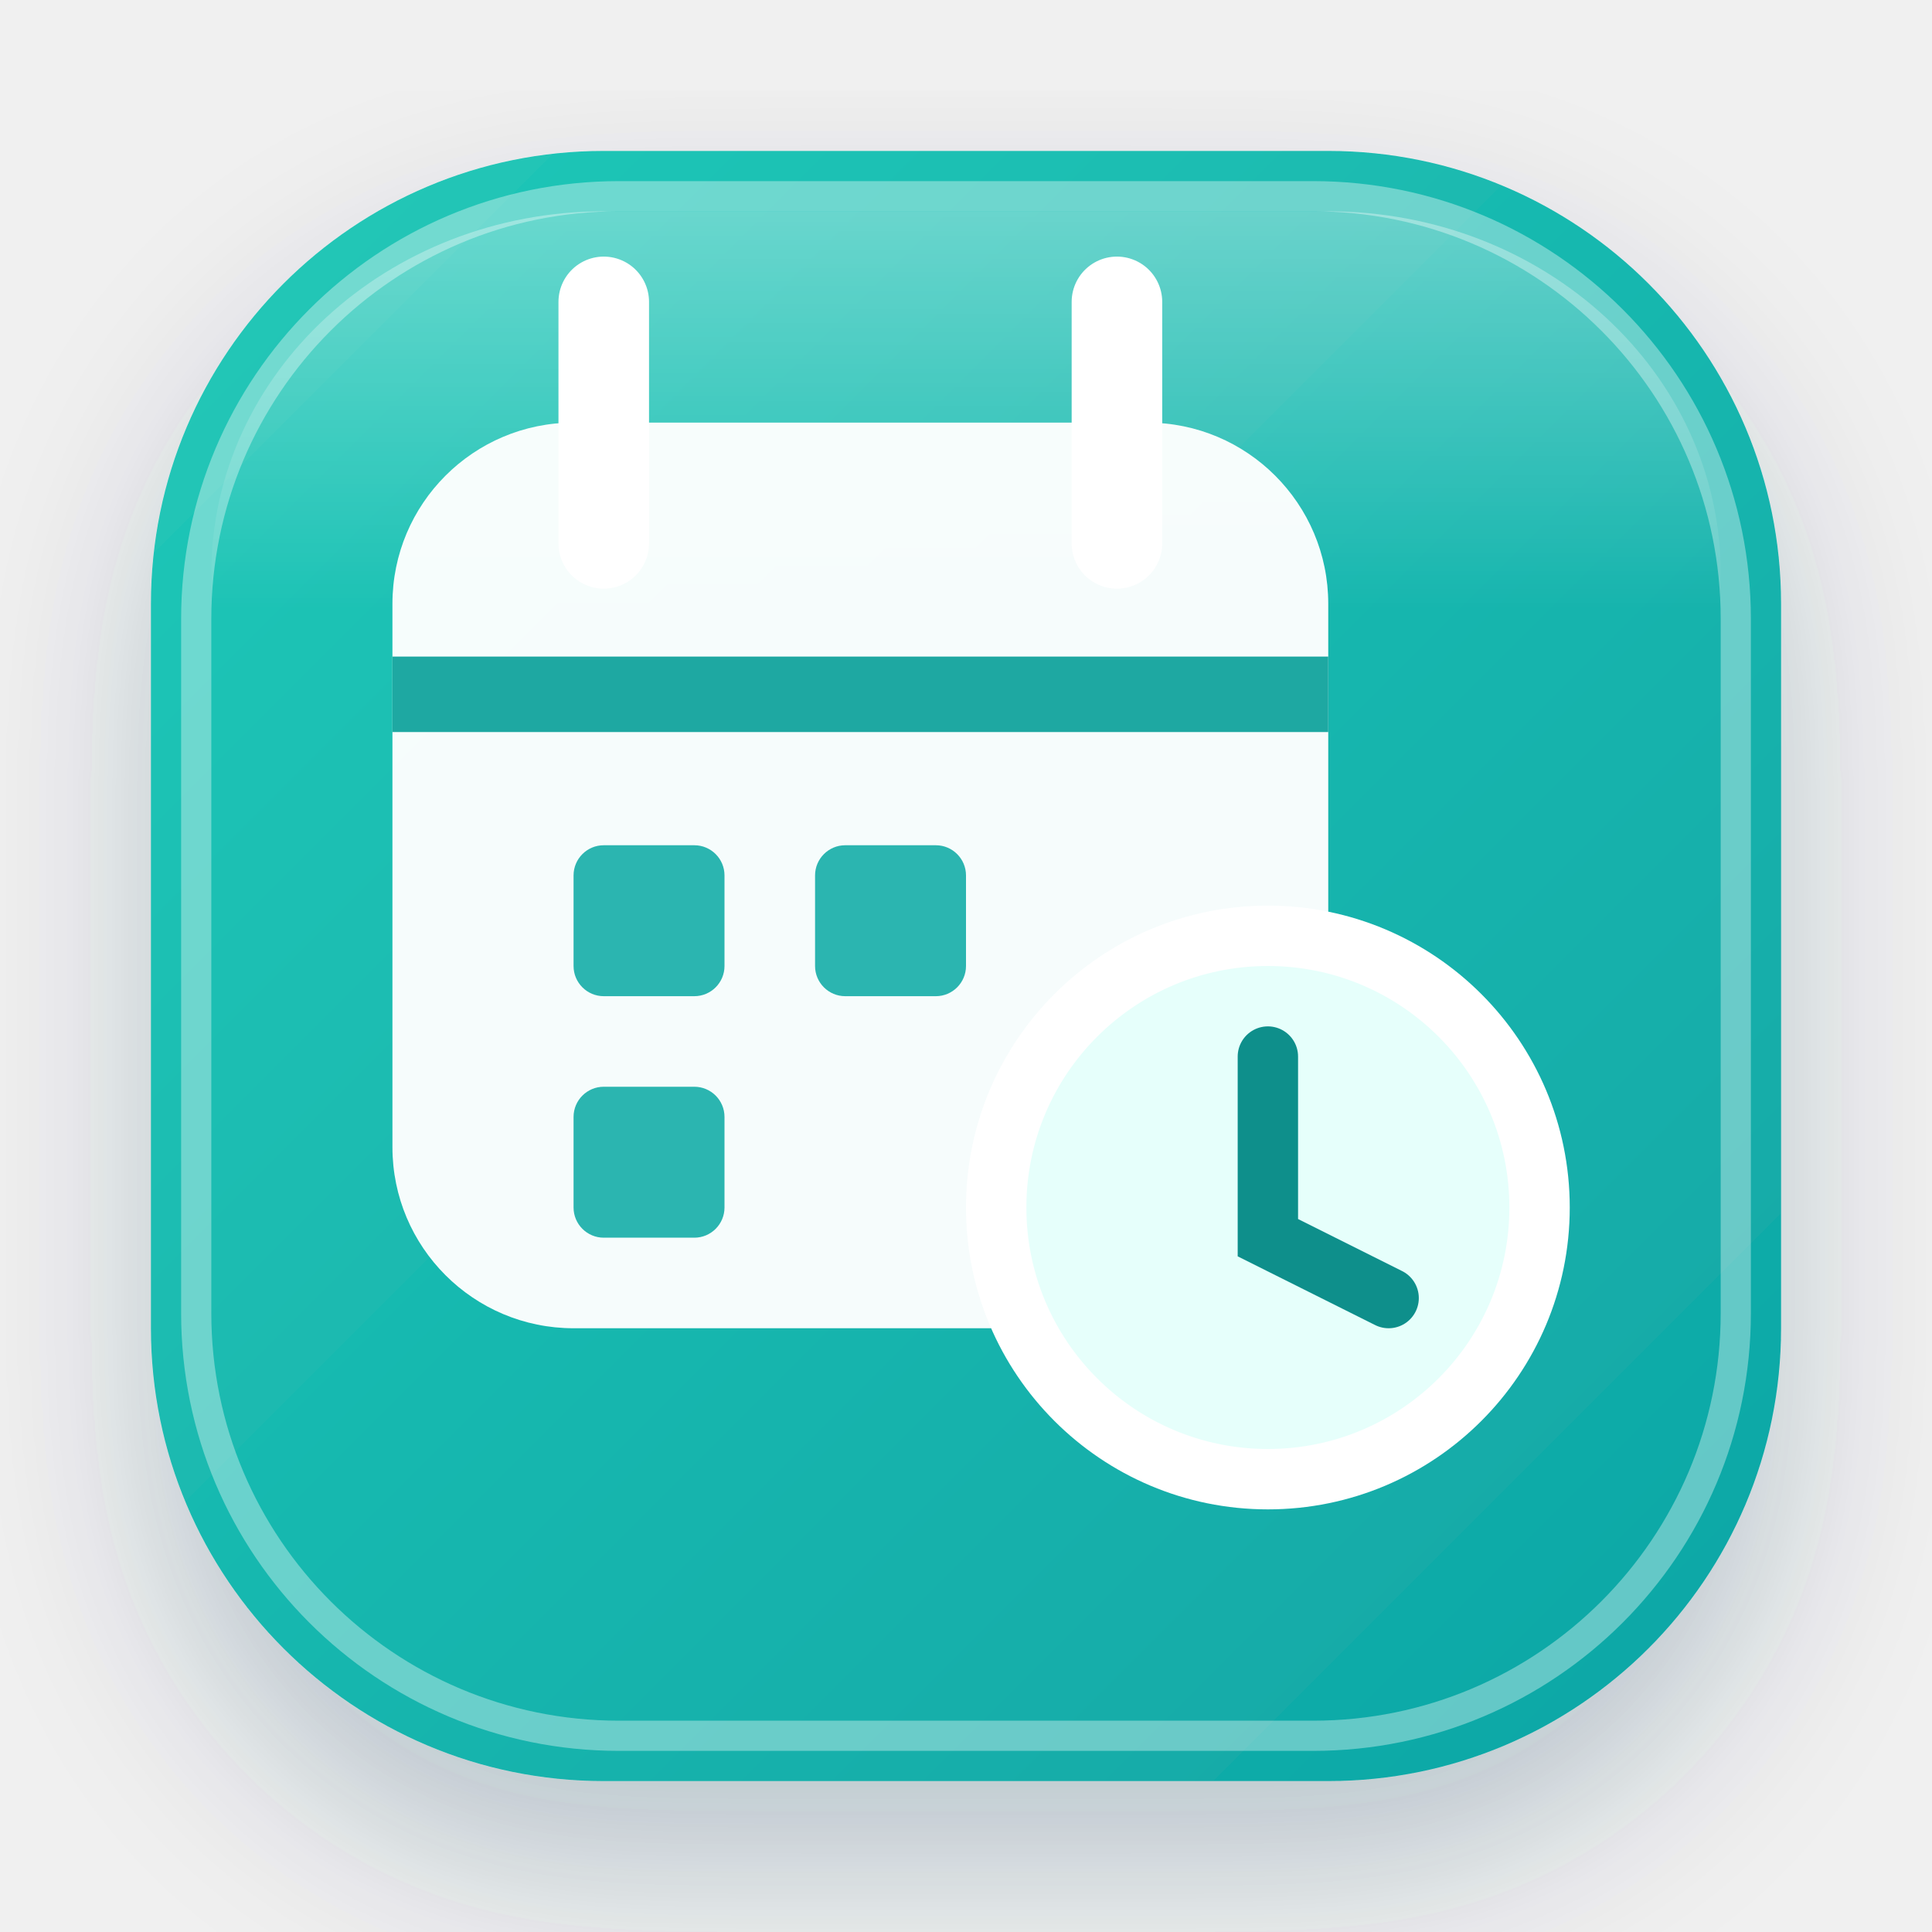
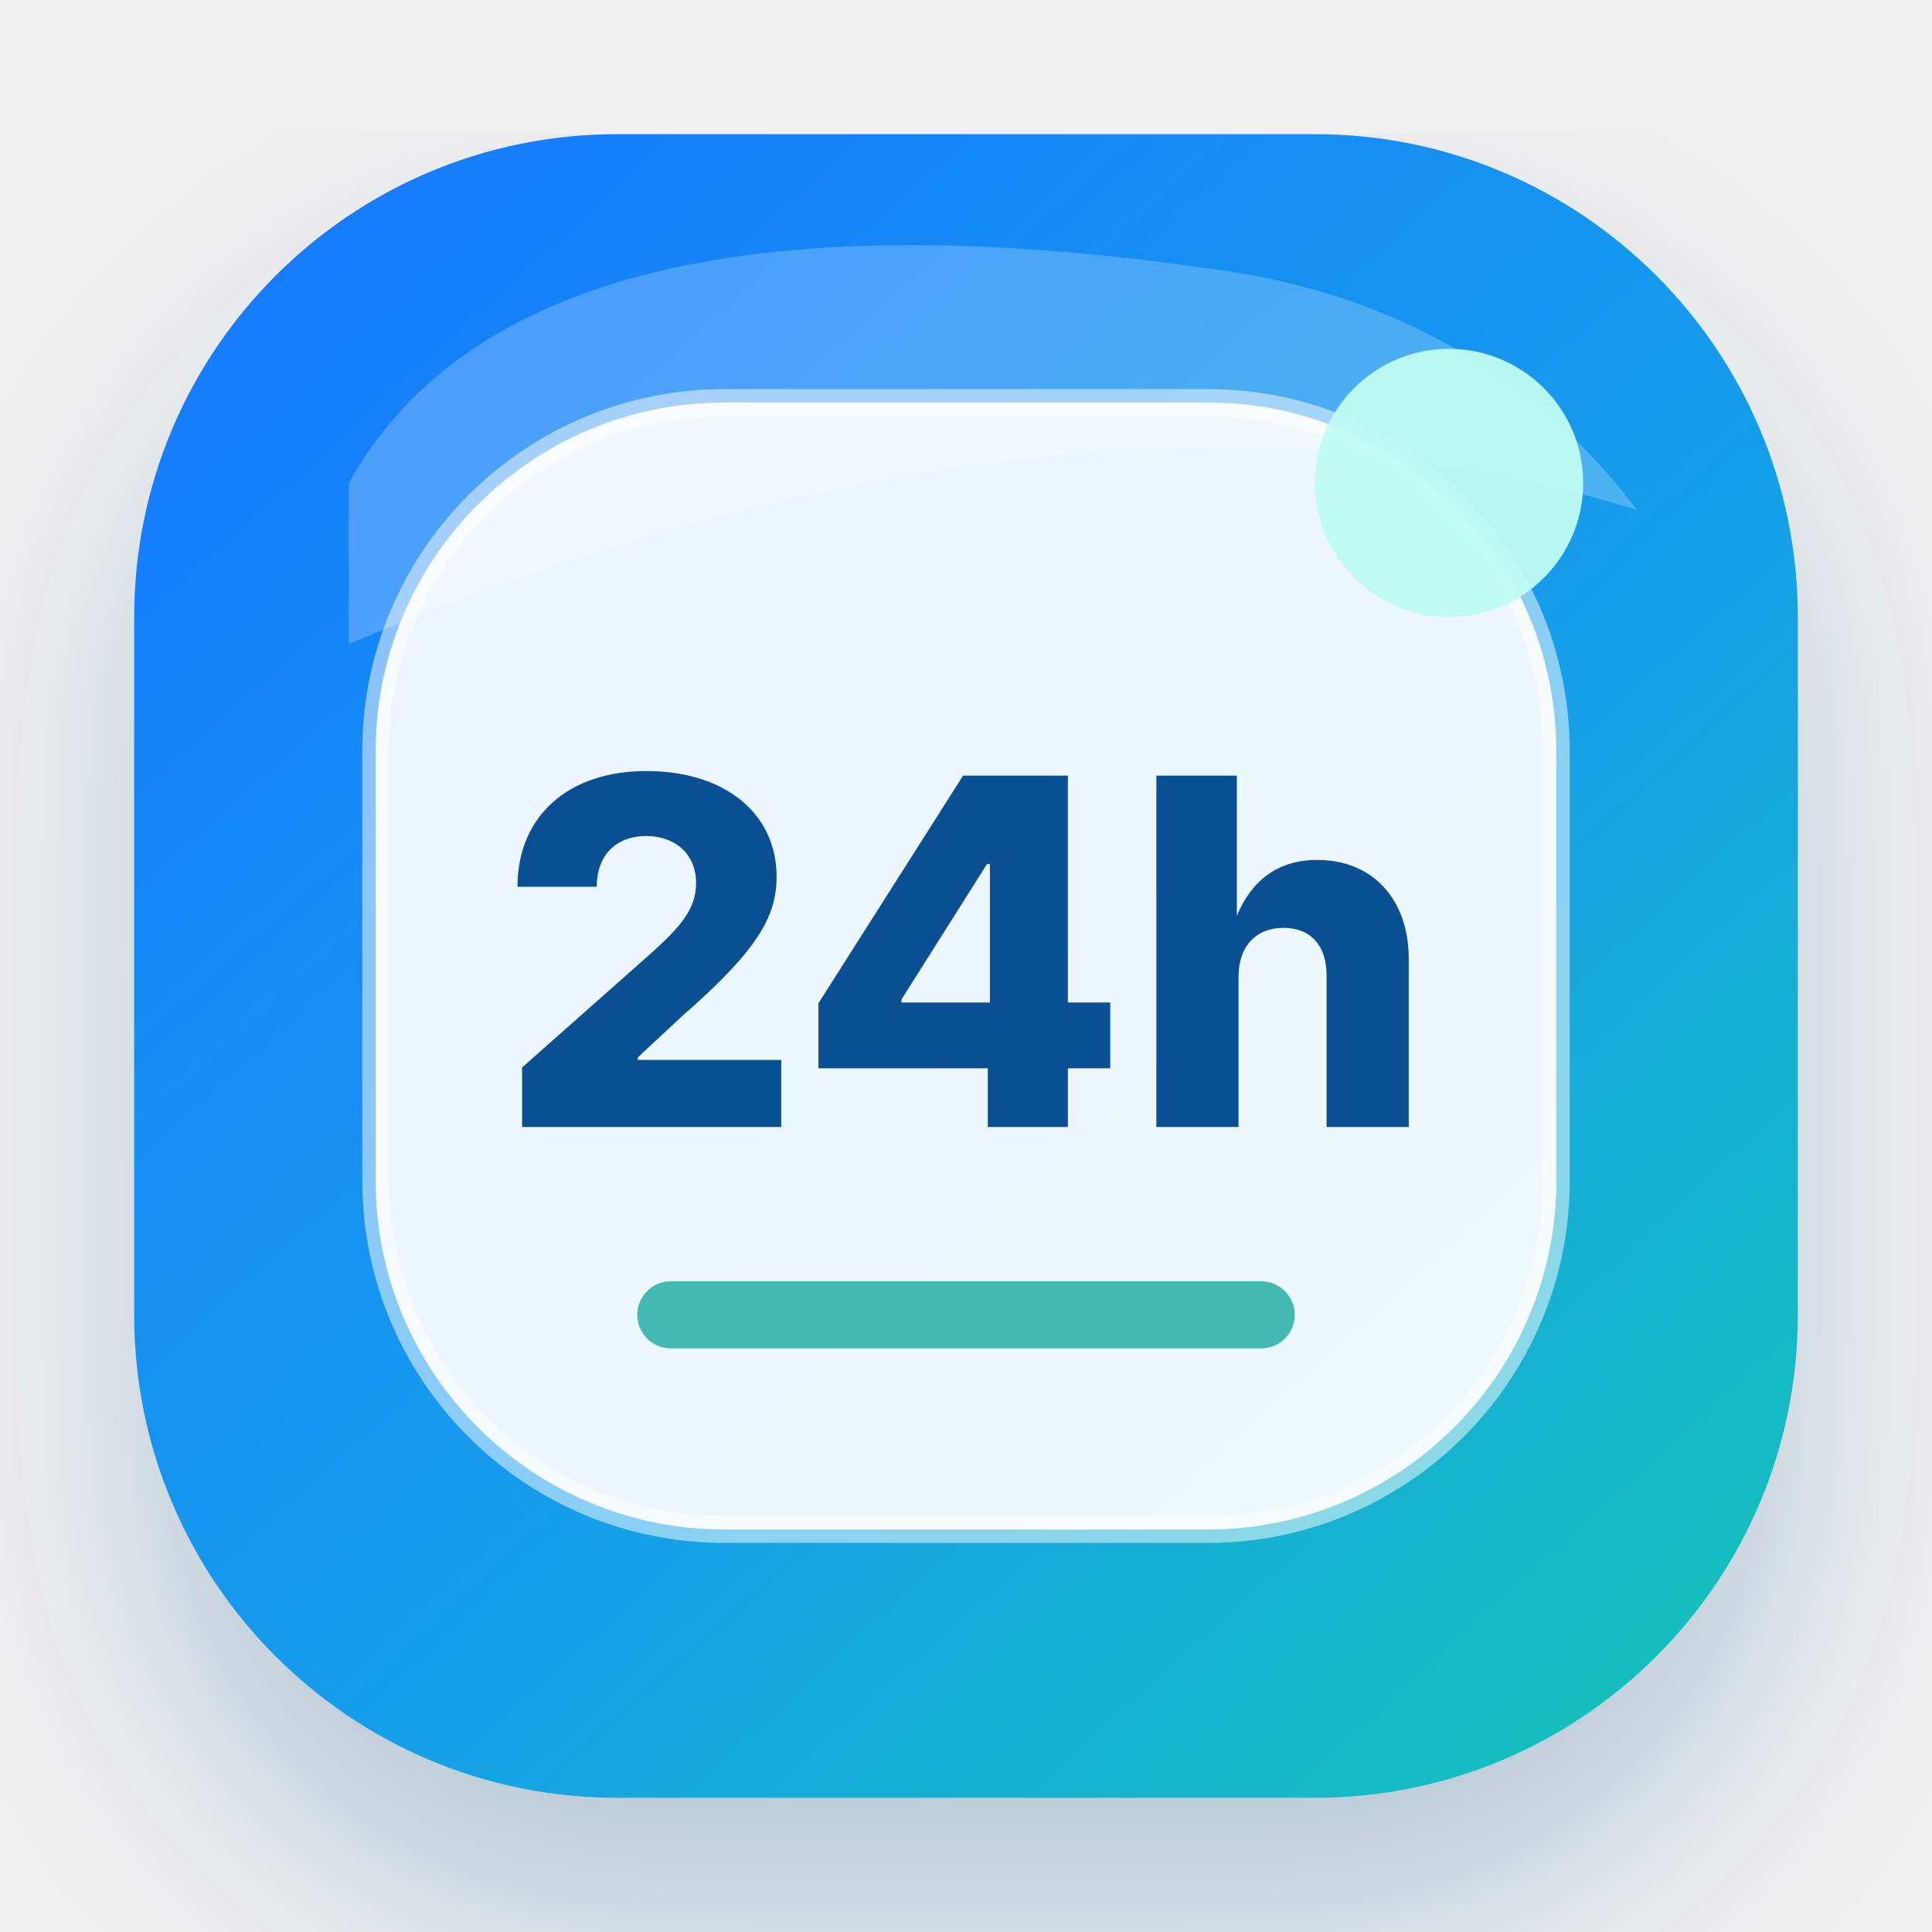
- <svg xmlns="http://www.w3.org/2000/svg" viewBox="0 0 64 64" role="img" aria-label="date-time">
+ <svg xmlns="http://www.w3.org/2000/svg" viewBox="0 0 72 72" role="img" aria-label="Date Time">
  <defs>
-     <linearGradient id="g" x1="0" y1="0" x2="1" y2="1">
-       <stop offset="0" stop-color="#22c9b8" />
-       <stop offset="1" stop-color="#0ea5a5" />
+     <linearGradient id="g" x1="7" y1="4" x2="66" y2="69" gradientUnits="userSpaceOnUse">
+       <stop stop-color="#1976ff" />
+       <stop offset=".56" stop-color="#159eea" />
+       <stop offset="1" stop-color="#12c7b3" />
    </linearGradient>
-     <linearGradient id="shine" x1="0" y1="0" x2="0" y2="1">
-       <stop offset="0" stop-color="white" stop-opacity=".34" />
-       <stop offset=".55" stop-color="white" stop-opacity="0" />
+     <linearGradient id="glass" x1="16" y1="12" x2="58" y2="61">
+       <stop stop-color="#fff" stop-opacity=".92" />
+       <stop offset="1" stop-color="#eaf8ff" stop-opacity=".74" />
    </linearGradient>
-     <filter id="s" x="-20%" y="-20%" width="140%" height="140%">
-       <feDropShadow dx="0" dy="3" stdDeviation="3" flood-color="#0b3159" flood-opacity=".22" />
+     <filter id="s" x="-30%" y="-30%" width="160%" height="170%">
+       <feDropShadow dx="0" dy="5" stdDeviation="4" flood-color="#0b4d8a" flood-opacity=".23" />
    </filter>
  </defs>
-   <rect x="5" y="5" width="54" height="54" rx="15" fill="url(#g)" filter="url(#s)" />
-   <rect x="7" y="7" width="50" height="24" rx="13" fill="url(#shine)" />
-   <rect x="6.5" y="6.5" width="51" height="51" rx="14" fill="none" stroke="white" stroke-opacity=".36" />
-   <rect x="13" y="14" width="31" height="30" rx="6" fill="white" opacity=".96" />
-   <path d="M13 23h31" stroke="#1ea8a2" stroke-width="2.5" />
-   <path d="M20 10v8M37 10v8" stroke="white" stroke-width="3" stroke-linecap="round" />
-   <g fill="#2bb5b0">
-     <rect x="19" y="28" width="5" height="5" rx="1" />
-     <rect x="27" y="28" width="5" height="5" rx="1" />
-     <rect x="19" y="36" width="5" height="5" rx="1" />
-   </g>
-   <circle cx="42" cy="40" r="9" fill="#e6fffb" stroke="white" stroke-width="2" />
-   <path d="M42 35v6l4 2" stroke="#0e8f8b" stroke-width="2" fill="none" stroke-linecap="round" />
+   <rect x="5" y="5" width="62" height="62" rx="18" fill="url(#g)" filter="url(#s)" />
+   <path d="M13 18C18 9 31 8 45 10c8 1 13 5 16 9-13-4-29-3-48 5z" fill="#fff" opacity=".23" />
+   <rect x="14" y="15" width="44" height="42" rx="13" fill="url(#glass)" stroke="#fff" stroke-opacity=".5" />
+   <circle cx="54" cy="18" r="5" fill="#bffcf2" opacity=".95" />
+   <text x="36" y="42" text-anchor="middle" font-family="Inter,Segoe UI,Arial,sans-serif" font-size="18" font-weight="800" fill="#0a4f91">24h</text>
+   <path d="M25 49h22" stroke="#12a99d" stroke-width="2.5" stroke-linecap="round" opacity=".78" />
</svg>
